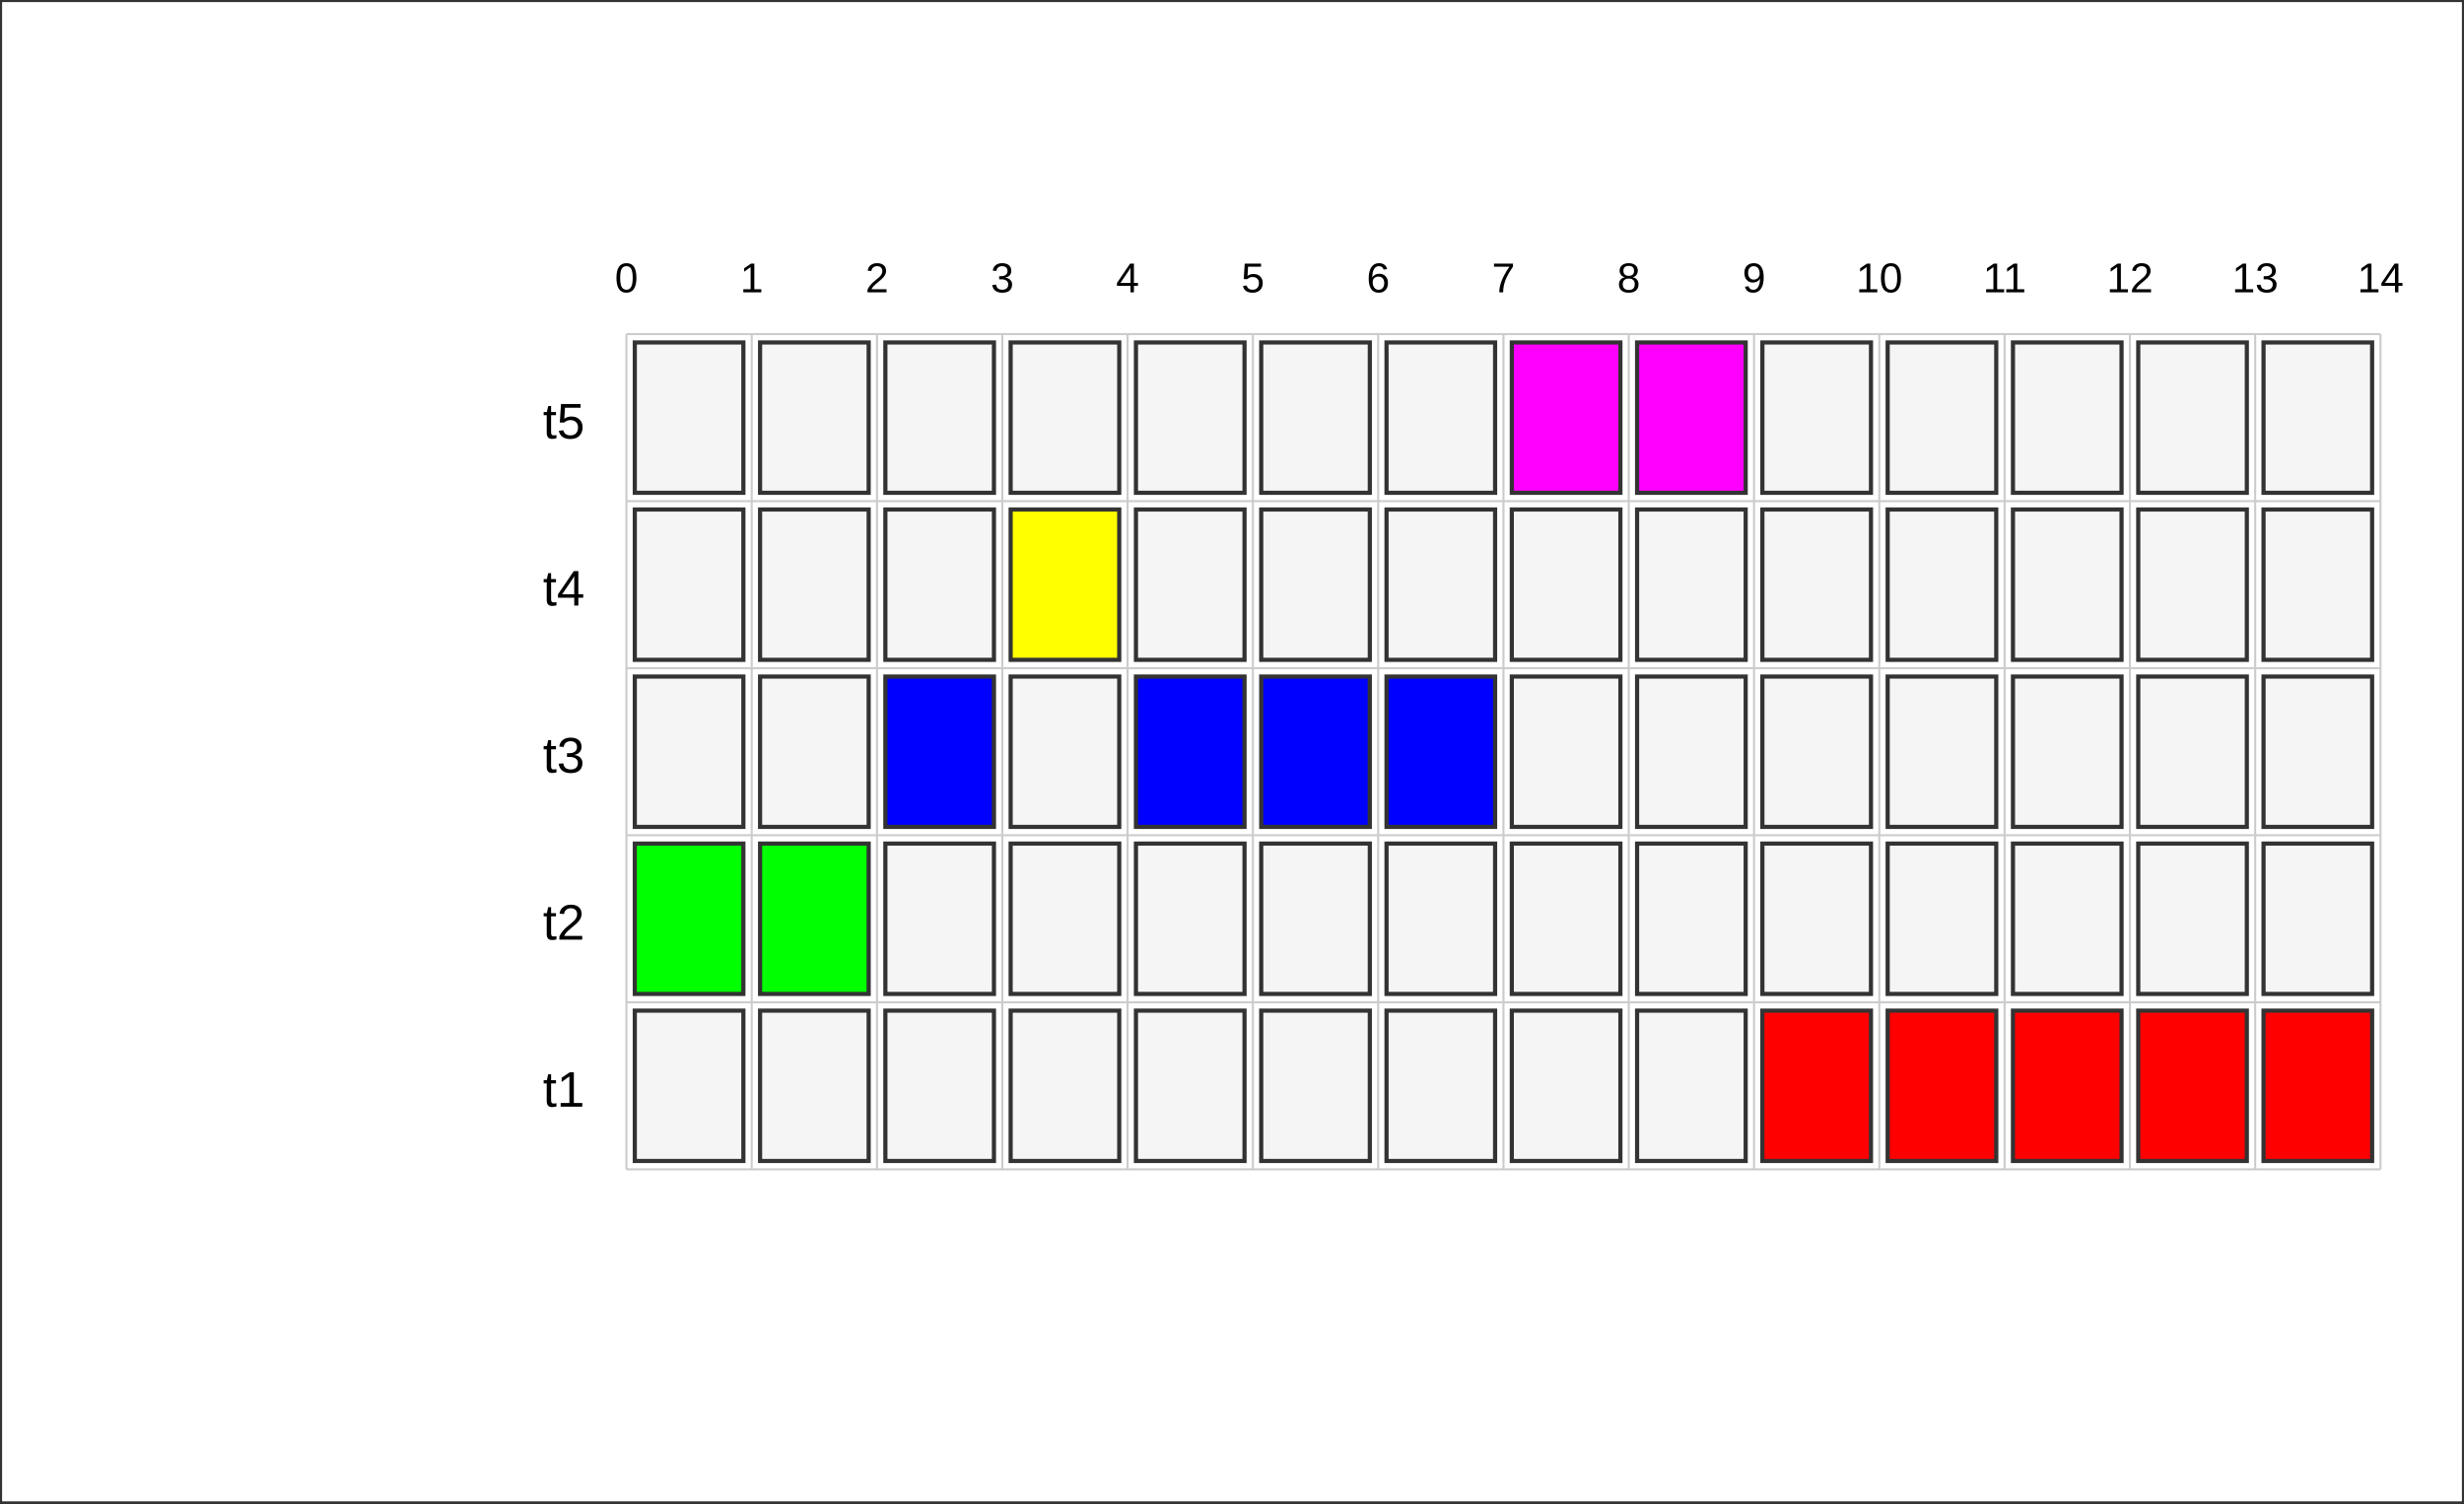
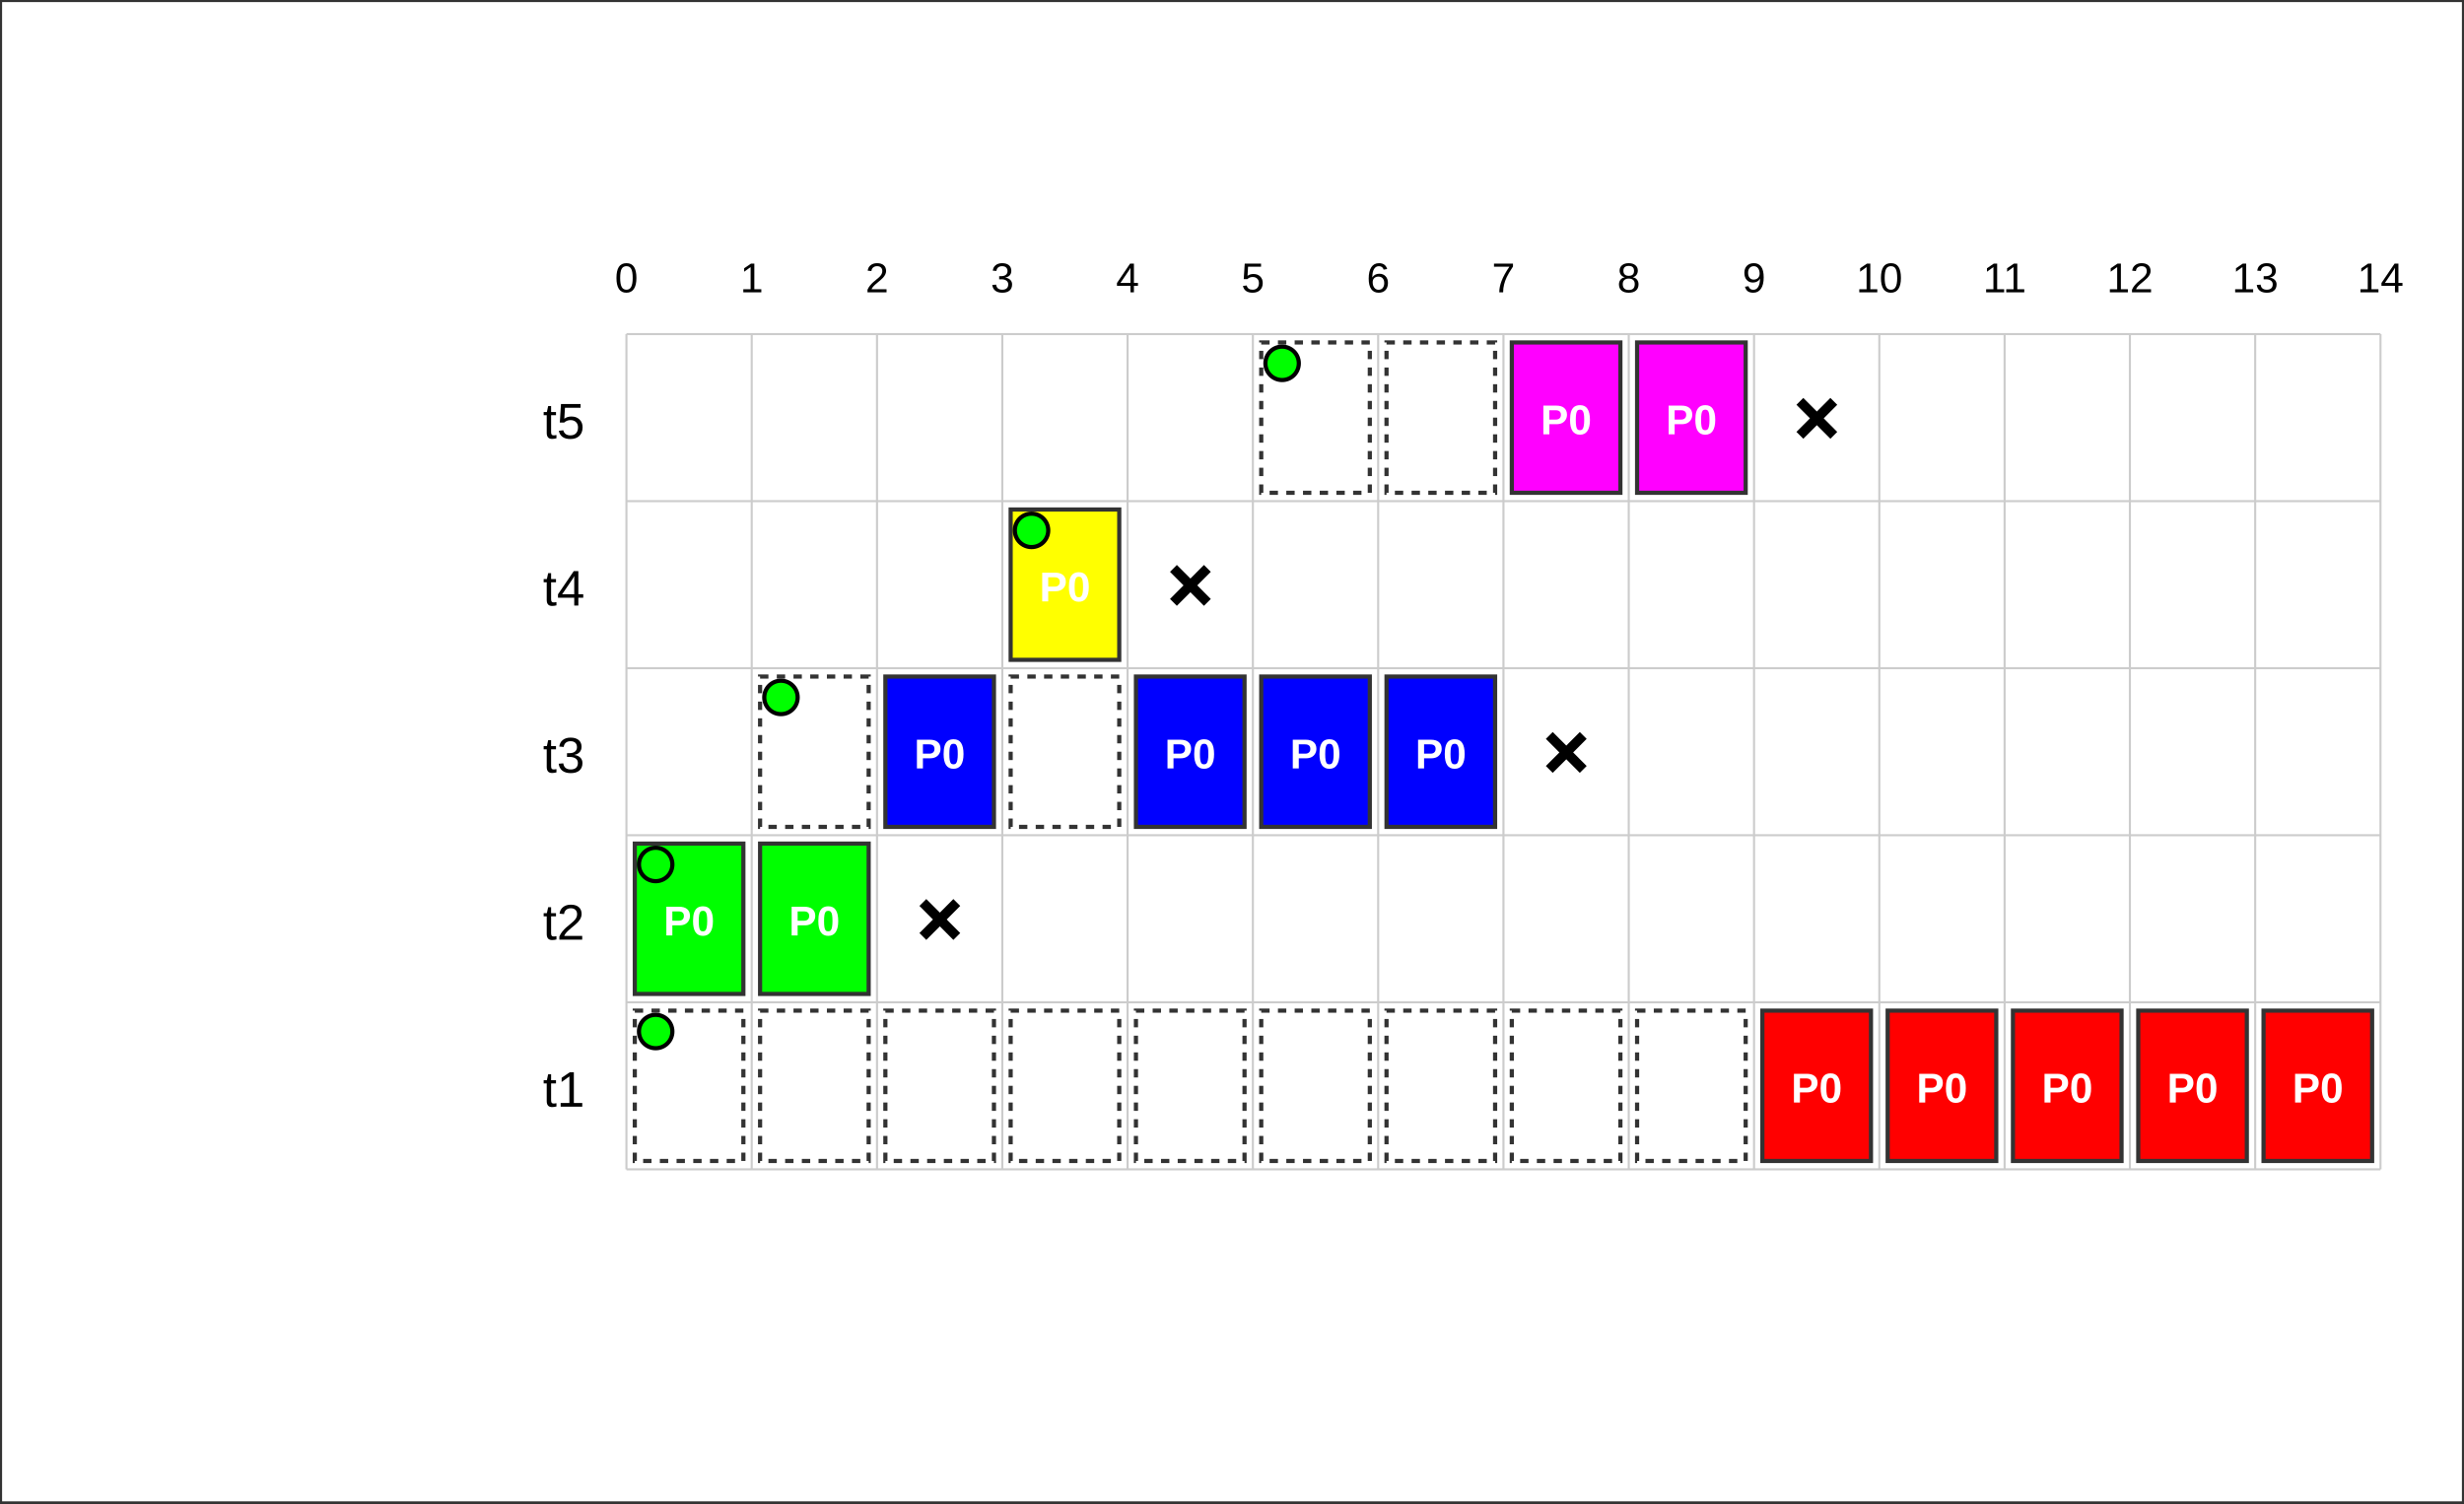
<svg xmlns="http://www.w3.org/2000/svg" width="590" height="360" viewBox="0 0 590 360">
  <defs>
    <style type="text/css">
    .label { font-size: 12px; font-family: Arial, sans-serif; }
    .tick { font-size: 10px; font-family: Arial, sans-serif; }
    rect { stroke: #333333; stroke-width: 1; }
  </style>
  </defs>
  <rect x="0" y="0" width="590" height="360" fill="#FFFFFF" stroke="#000000" stroke-width="2" />
  <line x1="150" y1="80" x2="150" y2="280" stroke="#CCCCCC" stroke-width="0.5" />
  <line x1="180" y1="80" x2="180" y2="280" stroke="#CCCCCC" stroke-width="0.5" />
  <line x1="210" y1="80" x2="210" y2="280" stroke="#CCCCCC" stroke-width="0.5" />
  <line x1="240" y1="80" x2="240" y2="280" stroke="#CCCCCC" stroke-width="0.5" />
  <line x1="270" y1="80" x2="270" y2="280" stroke="#CCCCCC" stroke-width="0.5" />
  <line x1="300" y1="80" x2="300" y2="280" stroke="#CCCCCC" stroke-width="0.5" />
  <line x1="330" y1="80" x2="330" y2="280" stroke="#CCCCCC" stroke-width="0.5" />
  <line x1="360" y1="80" x2="360" y2="280" stroke="#CCCCCC" stroke-width="0.5" />
  <line x1="390" y1="80" x2="390" y2="280" stroke="#CCCCCC" stroke-width="0.5" />
  <line x1="420" y1="80" x2="420" y2="280" stroke="#CCCCCC" stroke-width="0.5" />
  <line x1="450" y1="80" x2="450" y2="280" stroke="#CCCCCC" stroke-width="0.5" />
  <line x1="480" y1="80" x2="480" y2="280" stroke="#CCCCCC" stroke-width="0.5" />
  <line x1="510" y1="80" x2="510" y2="280" stroke="#CCCCCC" stroke-width="0.5" />
  <line x1="540" y1="80" x2="540" y2="280" stroke="#CCCCCC" stroke-width="0.5" />
  <line x1="570" y1="80" x2="570" y2="280" stroke="#CCCCCC" stroke-width="0.5" />
  <line x1="150" y1="80" x2="570" y2="80" stroke="#CCCCCC" stroke-width="0.5" />
  <line x1="150" y1="120" x2="570" y2="120" stroke="#CCCCCC" stroke-width="0.5" />
  <line x1="150" y1="160" x2="570" y2="160" stroke="#CCCCCC" stroke-width="0.5" />
  <line x1="150" y1="200" x2="570" y2="200" stroke="#CCCCCC" stroke-width="0.5" />
  <line x1="150" y1="240" x2="570" y2="240" stroke="#CCCCCC" stroke-width="0.5" />
  <line x1="150" y1="280" x2="570" y2="280" stroke="#CCCCCC" stroke-width="0.5" />
-   <rect x="152" y="82" width="26" height="36" fill="#F5F5F5" />
-   <rect x="152" y="122" width="26" height="36" fill="#F5F5F5" />
-   <rect x="152" y="162" width="26" height="36" fill="#F5F5F5" />
  <rect x="152" y="202" width="26" height="36" fill="#00FF00" />
-   <rect x="152" y="242" width="26" height="36" fill="#F5F5F5" />
-   <rect x="182" y="82" width="26" height="36" fill="#F5F5F5" />
-   <rect x="182" y="122" width="26" height="36" fill="#F5F5F5" />
-   <rect x="182" y="162" width="26" height="36" fill="#F5F5F5" />
+   <text x="165.0" y="224.0" font-size="10" font-family="Arial" text-anchor="middle" fill="#FFFFFF" font-weight="bold">P0</text>
+   <circle cx="157" cy="207" r="4" fill="#00FF00" stroke="#000" />
+   <rect x="152" y="242" width="26" height="36" fill="none" stroke="#FF0000" stroke-width="2" stroke-dasharray="2,2" />
+   <circle cx="157" cy="247" r="4" fill="#00FF00" stroke="#000" />
+   <rect x="182" y="162" width="26" height="36" fill="none" stroke="#0000FF" stroke-width="2" stroke-dasharray="2,2" />
+   <circle cx="187" cy="167" r="4" fill="#00FF00" stroke="#000" />
  <rect x="182" y="202" width="26" height="36" fill="#00FF00" />
-   <rect x="182" y="242" width="26" height="36" fill="#F5F5F5" />
-   <rect x="212" y="82" width="26" height="36" fill="#F5F5F5" />
-   <rect x="212" y="122" width="26" height="36" fill="#F5F5F5" />
+   <text x="195.0" y="224.0" font-size="10" font-family="Arial" text-anchor="middle" fill="#FFFFFF" font-weight="bold">P0</text>
+   <rect x="182" y="242" width="26" height="36" fill="none" stroke="#FF0000" stroke-width="2" stroke-dasharray="2,2" />
  <rect x="212" y="162" width="26" height="36" fill="#0000FF" />
-   <rect x="212" y="202" width="26" height="36" fill="#F5F5F5" />
-   <rect x="212" y="242" width="26" height="36" fill="#F5F5F5" />
-   <rect x="242" y="82" width="26" height="36" fill="#F5F5F5" />
+   <text x="225.0" y="184.0" font-size="10" font-family="Arial" text-anchor="middle" fill="#FFFFFF" font-weight="bold">P0</text>
+   <text x="225.0" y="225.0" font-size="14" text-anchor="middle">❌</text>
+   <rect x="212" y="242" width="26" height="36" fill="none" stroke="#FF0000" stroke-width="2" stroke-dasharray="2,2" />
  <rect x="242" y="122" width="26" height="36" fill="#FFFF00" />
-   <rect x="242" y="162" width="26" height="36" fill="#F5F5F5" />
-   <rect x="242" y="202" width="26" height="36" fill="#F5F5F5" />
-   <rect x="242" y="242" width="26" height="36" fill="#F5F5F5" />
-   <rect x="272" y="82" width="26" height="36" fill="#F5F5F5" />
-   <rect x="272" y="122" width="26" height="36" fill="#F5F5F5" />
+   <text x="255.0" y="144.0" font-size="10" font-family="Arial" text-anchor="middle" fill="#FFFFFF" font-weight="bold">P0</text>
+   <circle cx="247" cy="127" r="4" fill="#00FF00" stroke="#000" />
+   <rect x="242" y="162" width="26" height="36" fill="none" stroke="#0000FF" stroke-width="2" stroke-dasharray="2,2" />
+   <rect x="242" y="242" width="26" height="36" fill="none" stroke="#FF0000" stroke-width="2" stroke-dasharray="2,2" />
+   <text x="285.0" y="145.0" font-size="14" text-anchor="middle">❌</text>
  <rect x="272" y="162" width="26" height="36" fill="#0000FF" />
-   <rect x="272" y="202" width="26" height="36" fill="#F5F5F5" />
-   <rect x="272" y="242" width="26" height="36" fill="#F5F5F5" />
-   <rect x="302" y="82" width="26" height="36" fill="#F5F5F5" />
-   <rect x="302" y="122" width="26" height="36" fill="#F5F5F5" />
+   <text x="285.0" y="184.0" font-size="10" font-family="Arial" text-anchor="middle" fill="#FFFFFF" font-weight="bold">P0</text>
+   <rect x="272" y="242" width="26" height="36" fill="none" stroke="#FF0000" stroke-width="2" stroke-dasharray="2,2" />
+   <rect x="302" y="82" width="26" height="36" fill="none" stroke="#FF00FF" stroke-width="2" stroke-dasharray="2,2" />
+   <circle cx="307" cy="87" r="4" fill="#00FF00" stroke="#000" />
  <rect x="302" y="162" width="26" height="36" fill="#0000FF" />
-   <rect x="302" y="202" width="26" height="36" fill="#F5F5F5" />
-   <rect x="302" y="242" width="26" height="36" fill="#F5F5F5" />
-   <rect x="332" y="82" width="26" height="36" fill="#F5F5F5" />
-   <rect x="332" y="122" width="26" height="36" fill="#F5F5F5" />
+   <text x="315.0" y="184.0" font-size="10" font-family="Arial" text-anchor="middle" fill="#FFFFFF" font-weight="bold">P0</text>
+   <rect x="302" y="242" width="26" height="36" fill="none" stroke="#FF0000" stroke-width="2" stroke-dasharray="2,2" />
+   <rect x="332" y="82" width="26" height="36" fill="none" stroke="#FF00FF" stroke-width="2" stroke-dasharray="2,2" />
  <rect x="332" y="162" width="26" height="36" fill="#0000FF" />
-   <rect x="332" y="202" width="26" height="36" fill="#F5F5F5" />
-   <rect x="332" y="242" width="26" height="36" fill="#F5F5F5" />
+   <text x="345.0" y="184.0" font-size="10" font-family="Arial" text-anchor="middle" fill="#FFFFFF" font-weight="bold">P0</text>
+   <rect x="332" y="242" width="26" height="36" fill="none" stroke="#FF0000" stroke-width="2" stroke-dasharray="2,2" />
  <rect x="362" y="82" width="26" height="36" fill="#FF00FF" />
-   <rect x="362" y="122" width="26" height="36" fill="#F5F5F5" />
-   <rect x="362" y="162" width="26" height="36" fill="#F5F5F5" />
-   <rect x="362" y="202" width="26" height="36" fill="#F5F5F5" />
-   <rect x="362" y="242" width="26" height="36" fill="#F5F5F5" />
+   <text x="375.0" y="104.0" font-size="10" font-family="Arial" text-anchor="middle" fill="#FFFFFF" font-weight="bold">P0</text>
+   <text x="375.0" y="185.0" font-size="14" text-anchor="middle">❌</text>
+   <rect x="362" y="242" width="26" height="36" fill="none" stroke="#FF0000" stroke-width="2" stroke-dasharray="2,2" />
  <rect x="392" y="82" width="26" height="36" fill="#FF00FF" />
-   <rect x="392" y="122" width="26" height="36" fill="#F5F5F5" />
-   <rect x="392" y="162" width="26" height="36" fill="#F5F5F5" />
-   <rect x="392" y="202" width="26" height="36" fill="#F5F5F5" />
-   <rect x="392" y="242" width="26" height="36" fill="#F5F5F5" />
-   <rect x="422" y="82" width="26" height="36" fill="#F5F5F5" />
-   <rect x="422" y="122" width="26" height="36" fill="#F5F5F5" />
-   <rect x="422" y="162" width="26" height="36" fill="#F5F5F5" />
-   <rect x="422" y="202" width="26" height="36" fill="#F5F5F5" />
+   <text x="405.0" y="104.0" font-size="10" font-family="Arial" text-anchor="middle" fill="#FFFFFF" font-weight="bold">P0</text>
+   <rect x="392" y="242" width="26" height="36" fill="none" stroke="#FF0000" stroke-width="2" stroke-dasharray="2,2" />
+   <text x="435.0" y="105.0" font-size="14" text-anchor="middle">❌</text>
  <rect x="422" y="242" width="26" height="36" fill="#FF0000" />
-   <rect x="452" y="82" width="26" height="36" fill="#F5F5F5" />
-   <rect x="452" y="122" width="26" height="36" fill="#F5F5F5" />
-   <rect x="452" y="162" width="26" height="36" fill="#F5F5F5" />
-   <rect x="452" y="202" width="26" height="36" fill="#F5F5F5" />
+   <text x="435.0" y="264.0" font-size="10" font-family="Arial" text-anchor="middle" fill="#FFFFFF" font-weight="bold">P0</text>
  <rect x="452" y="242" width="26" height="36" fill="#FF0000" />
-   <rect x="482" y="82" width="26" height="36" fill="#F5F5F5" />
-   <rect x="482" y="122" width="26" height="36" fill="#F5F5F5" />
-   <rect x="482" y="162" width="26" height="36" fill="#F5F5F5" />
-   <rect x="482" y="202" width="26" height="36" fill="#F5F5F5" />
+   <text x="465.0" y="264.0" font-size="10" font-family="Arial" text-anchor="middle" fill="#FFFFFF" font-weight="bold">P0</text>
  <rect x="482" y="242" width="26" height="36" fill="#FF0000" />
-   <rect x="512" y="82" width="26" height="36" fill="#F5F5F5" />
-   <rect x="512" y="122" width="26" height="36" fill="#F5F5F5" />
-   <rect x="512" y="162" width="26" height="36" fill="#F5F5F5" />
-   <rect x="512" y="202" width="26" height="36" fill="#F5F5F5" />
+   <text x="495.0" y="264.0" font-size="10" font-family="Arial" text-anchor="middle" fill="#FFFFFF" font-weight="bold">P0</text>
  <rect x="512" y="242" width="26" height="36" fill="#FF0000" />
-   <rect x="542" y="82" width="26" height="36" fill="#F5F5F5" />
-   <rect x="542" y="122" width="26" height="36" fill="#F5F5F5" />
-   <rect x="542" y="162" width="26" height="36" fill="#F5F5F5" />
-   <rect x="542" y="202" width="26" height="36" fill="#F5F5F5" />
+   <text x="525.0" y="264.0" font-size="10" font-family="Arial" text-anchor="middle" fill="#FFFFFF" font-weight="bold">P0</text>
  <rect x="542" y="242" width="26" height="36" fill="#FF0000" />
+   <text x="555.0" y="264.0" font-size="10" font-family="Arial" text-anchor="middle" fill="#FFFFFF" font-weight="bold">P0</text>
  <text x="150" y="70" class="tick" text-anchor="middle">0</text>
  <text x="180" y="70" class="tick" text-anchor="middle">1</text>
  <text x="210" y="70" class="tick" text-anchor="middle">2</text>
  <text x="240" y="70" class="tick" text-anchor="middle">3</text>
  <text x="270" y="70" class="tick" text-anchor="middle">4</text>
  <text x="300" y="70" class="tick" text-anchor="middle">5</text>
  <text x="330" y="70" class="tick" text-anchor="middle">6</text>
  <text x="360" y="70" class="tick" text-anchor="middle">7</text>
  <text x="390" y="70" class="tick" text-anchor="middle">8</text>
  <text x="420" y="70" class="tick" text-anchor="middle">9</text>
  <text x="450" y="70" class="tick" text-anchor="middle">10</text>
  <text x="480" y="70" class="tick" text-anchor="middle">11</text>
  <text x="510" y="70" class="tick" text-anchor="middle">12</text>
  <text x="540" y="70" class="tick" text-anchor="middle">13</text>
  <text x="570" y="70" class="tick" text-anchor="middle">14</text>
  <text x="140" y="105.0" class="label" text-anchor="end">t5</text>
  <text x="140" y="145.0" class="label" text-anchor="end">t4</text>
  <text x="140" y="185.0" class="label" text-anchor="end">t3</text>
  <text x="140" y="225.0" class="label" text-anchor="end">t2</text>
  <text x="140" y="265.0" class="label" text-anchor="end">t1</text>
</svg>
